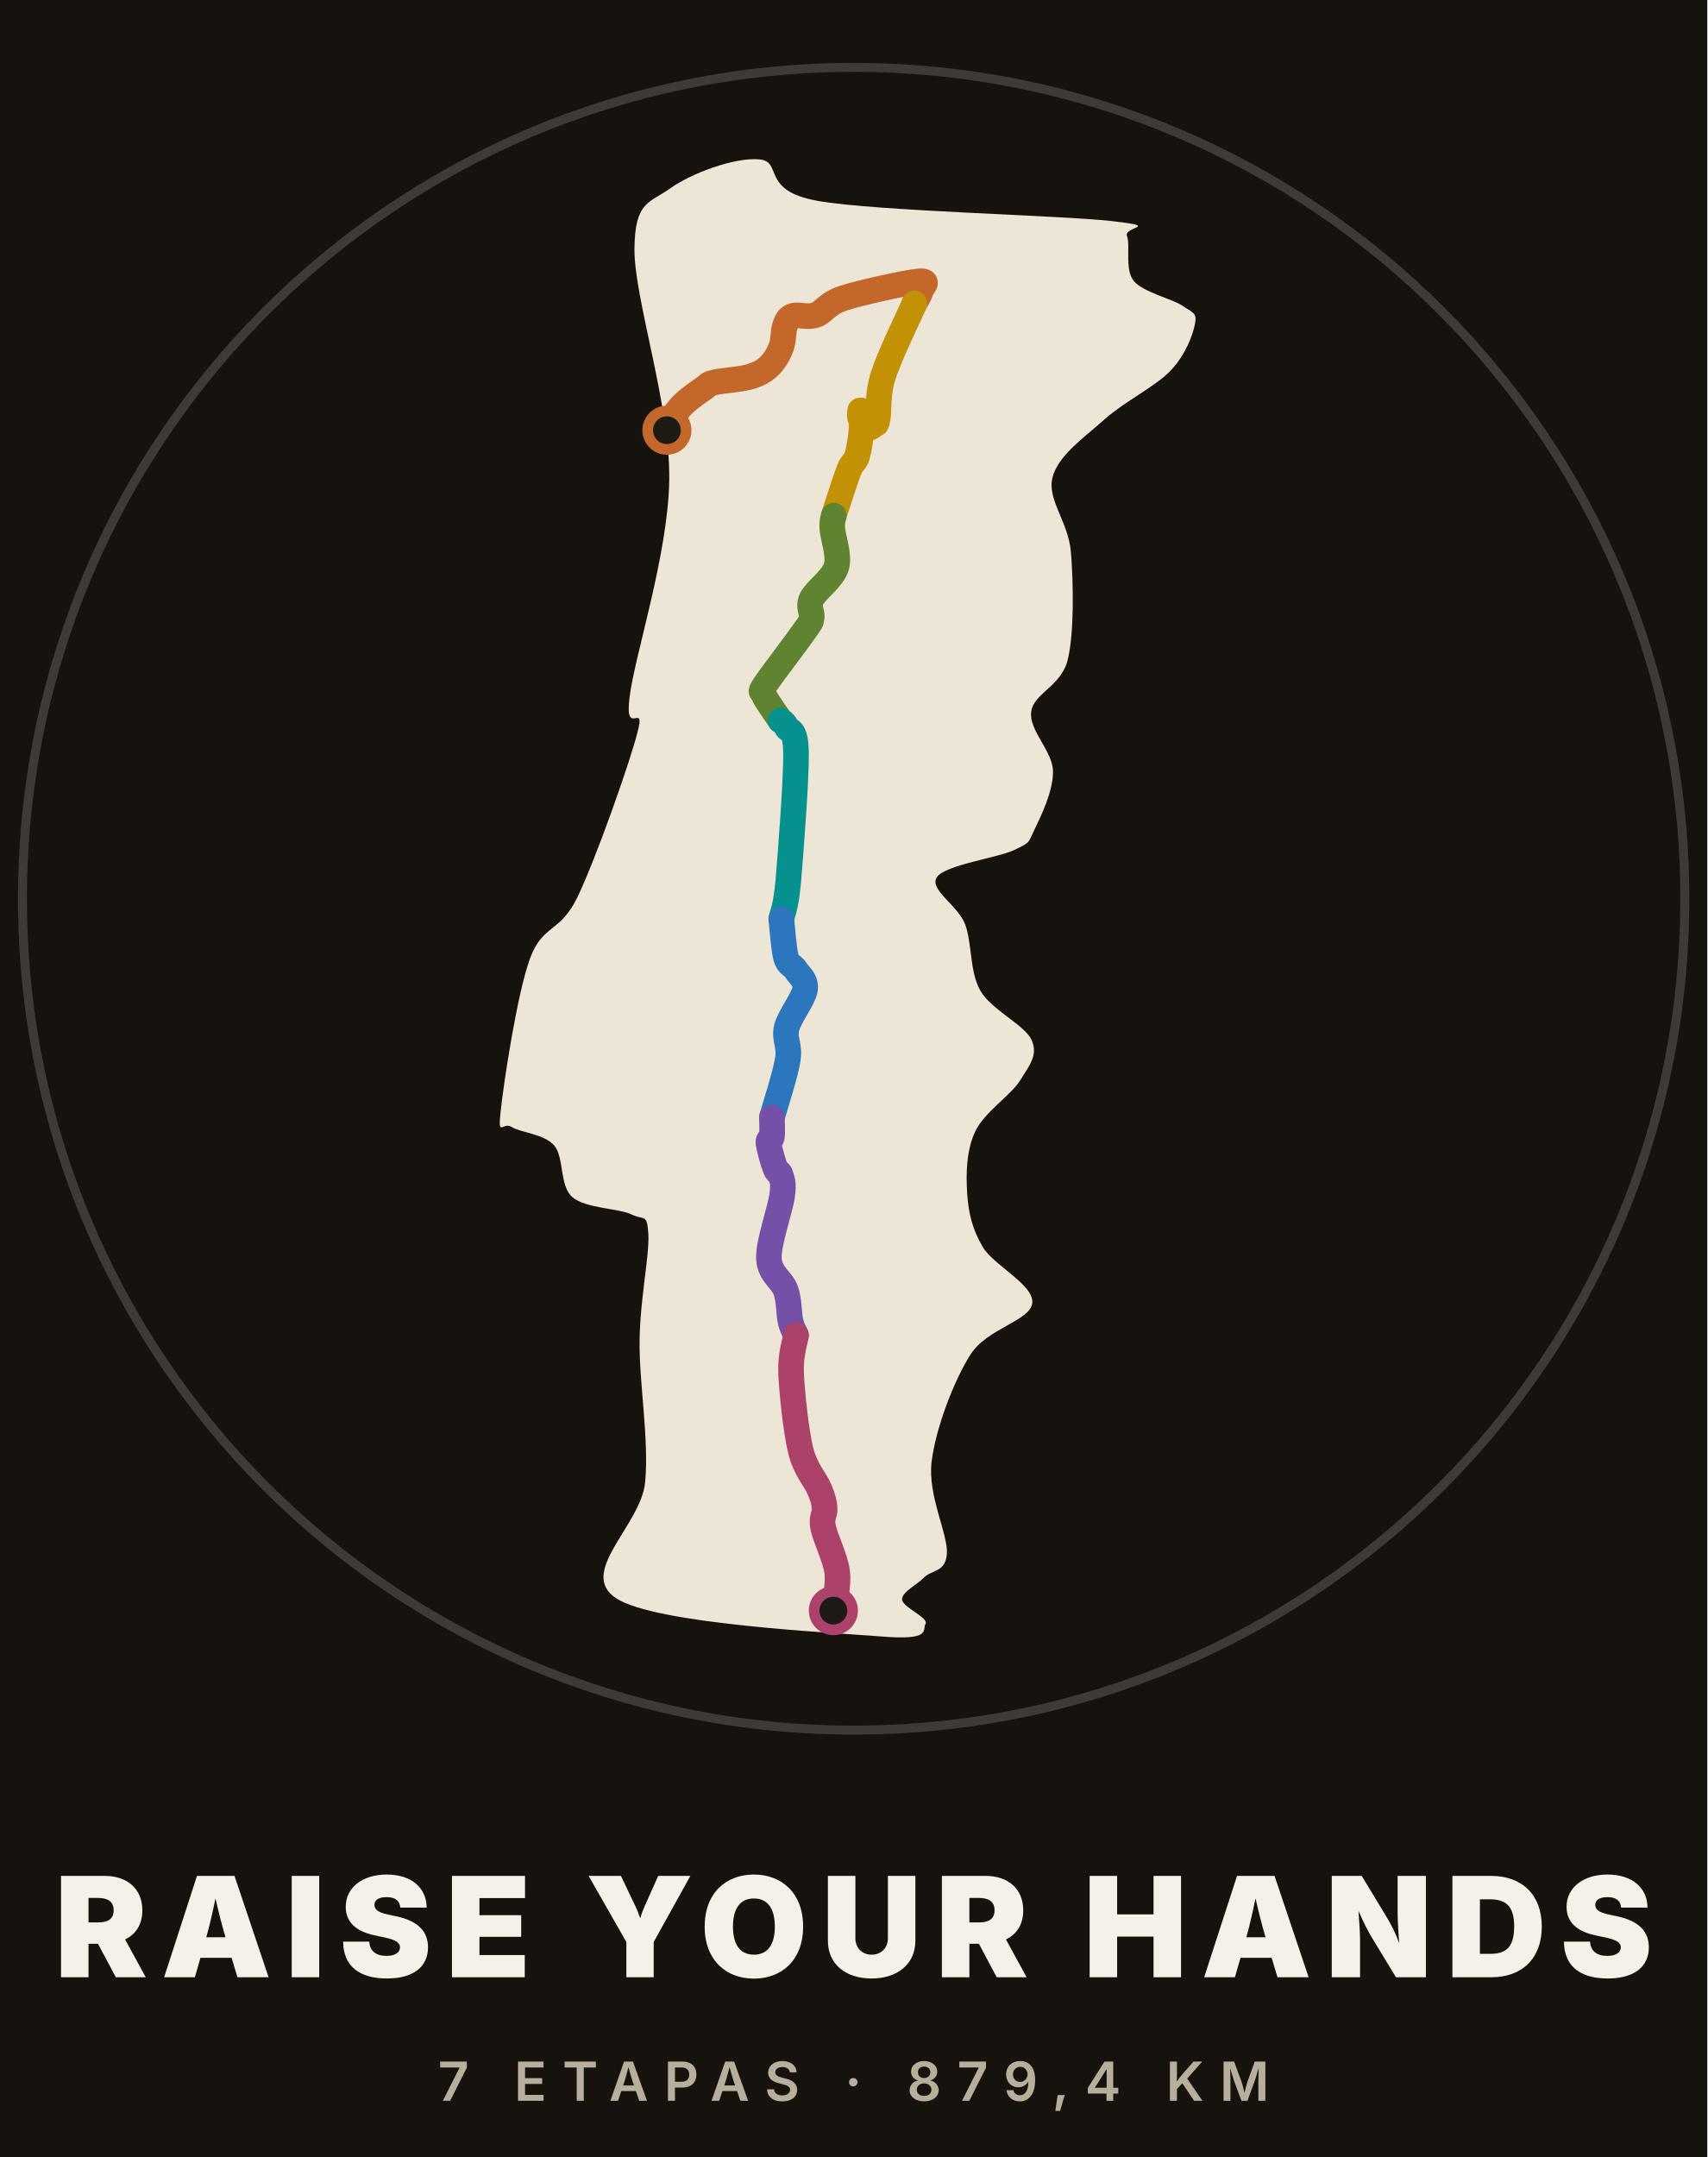
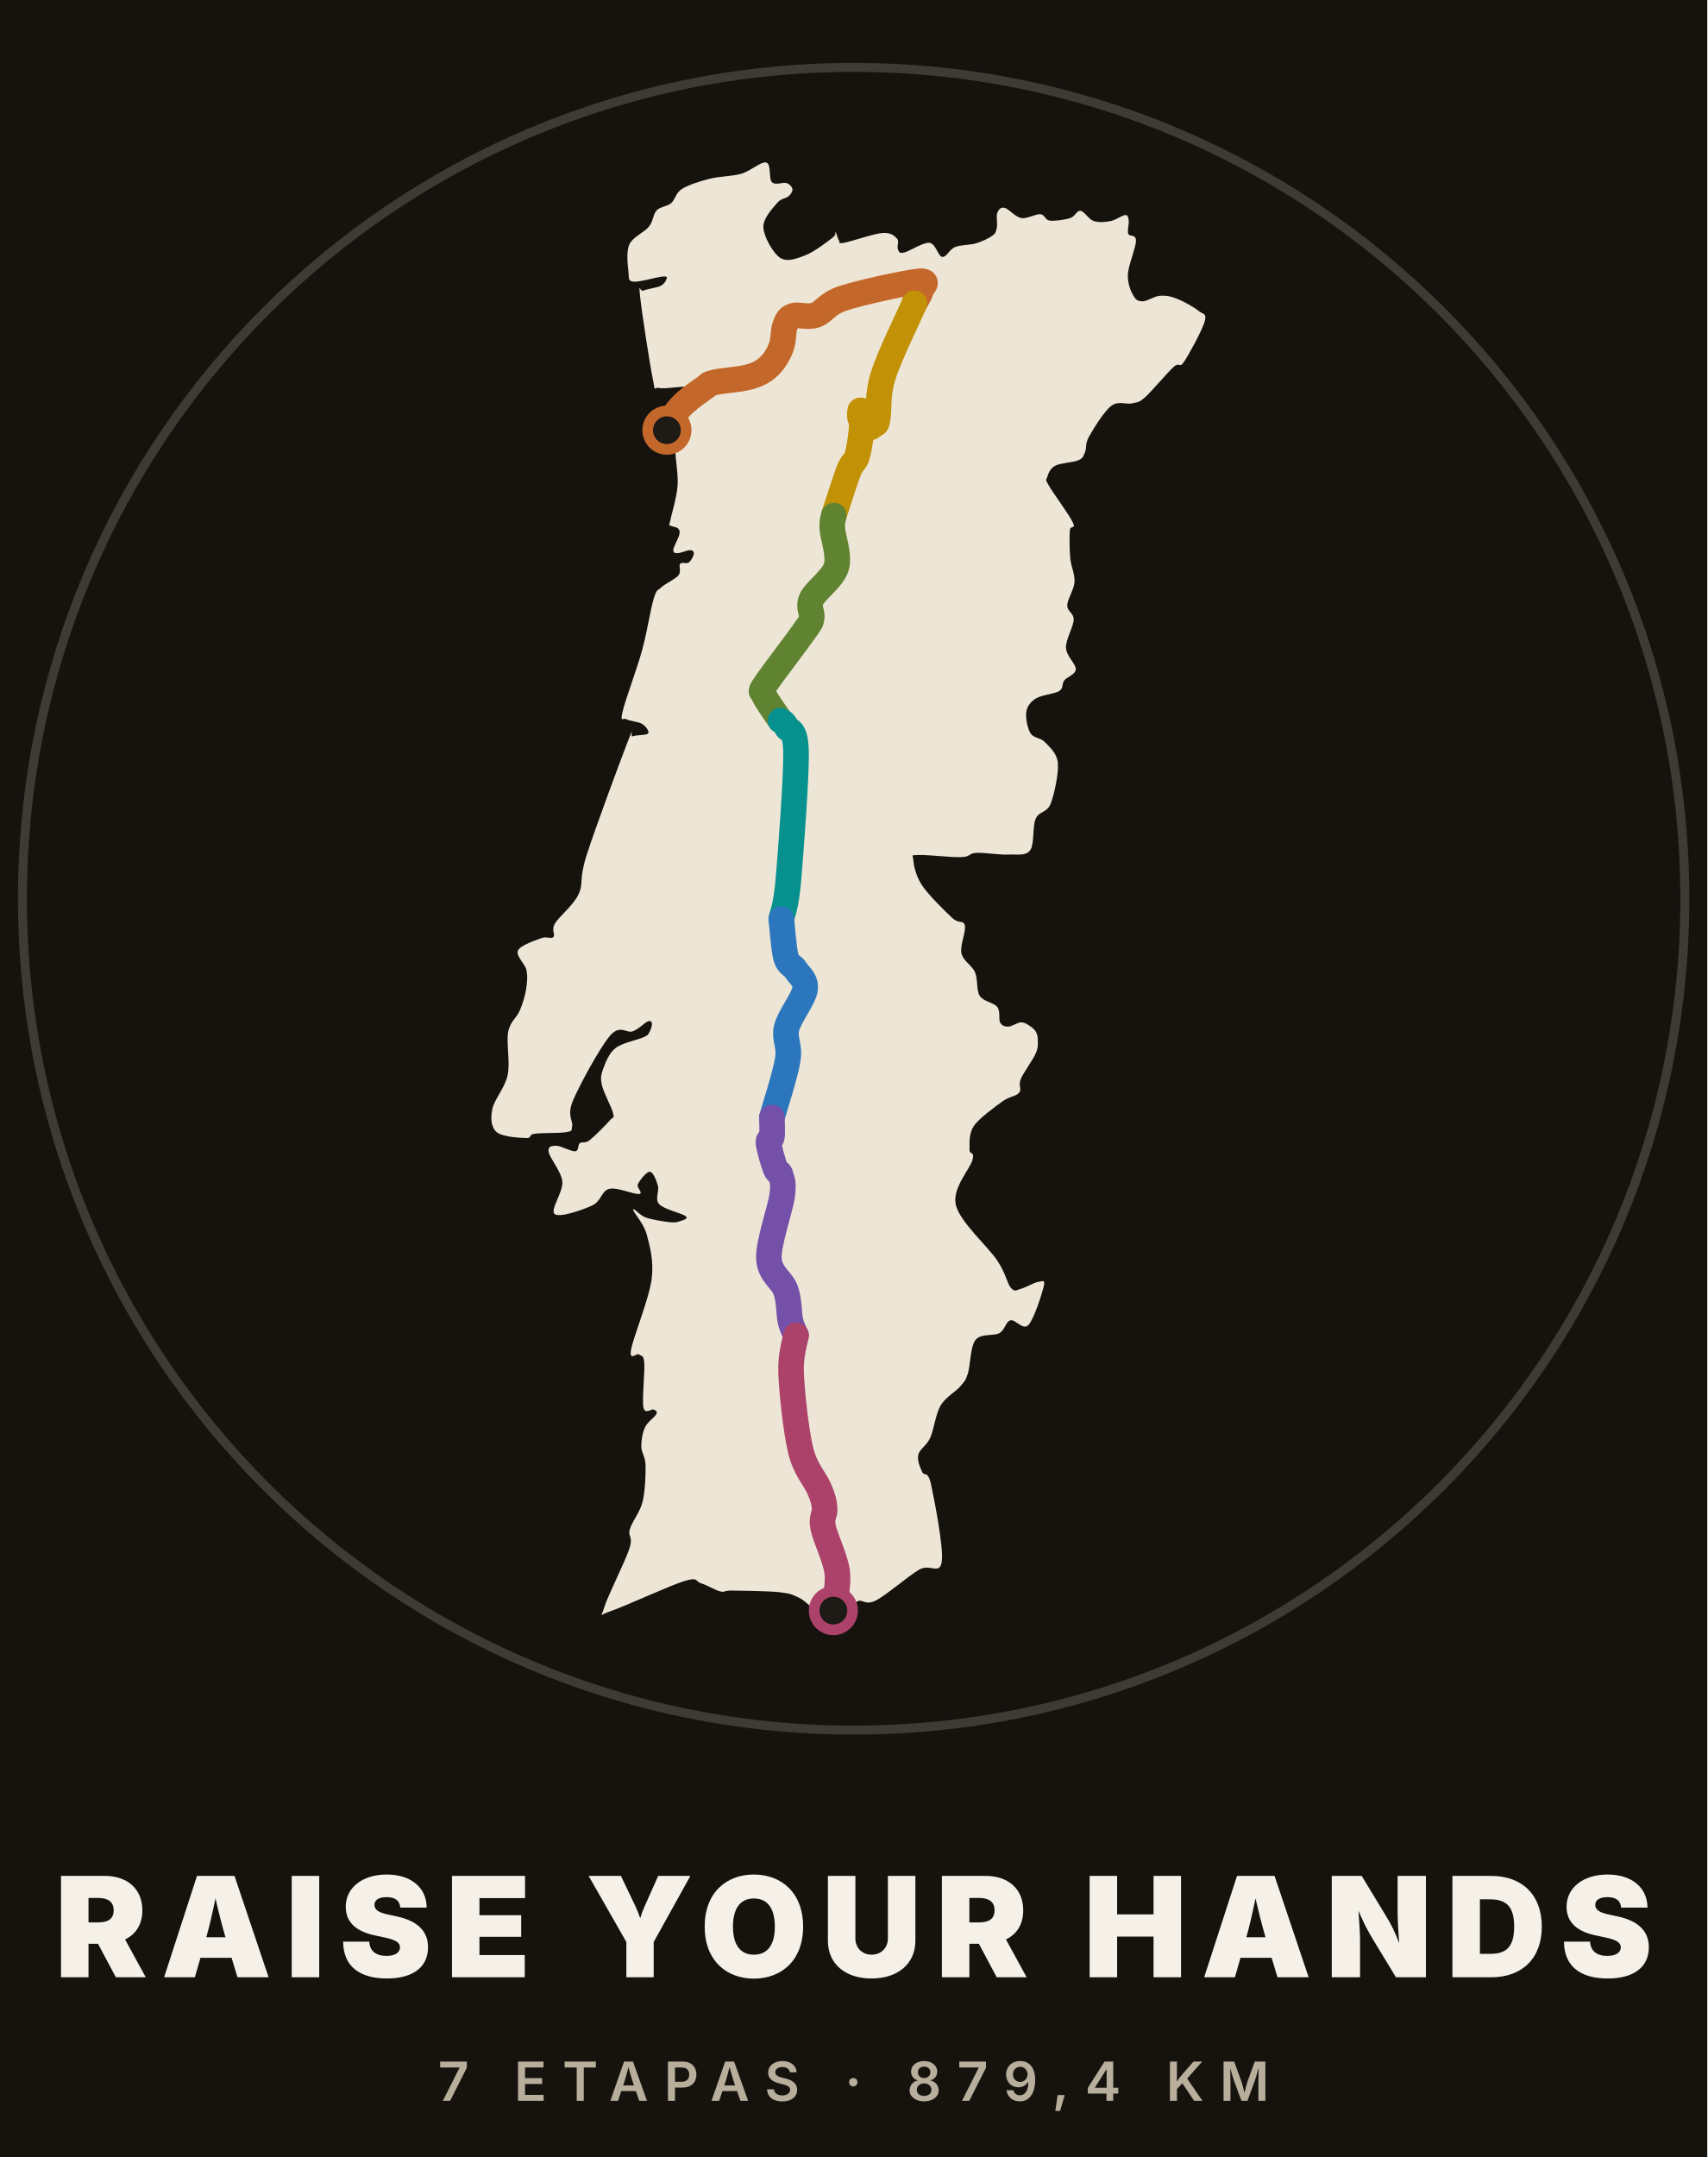
<svg xmlns="http://www.w3.org/2000/svg" viewBox="0 0 760 960" width="760" height="960" role="img" aria-label="Raise Your Hands">
  <rect width="760" height="960" fill="#16130F" />
  <circle cx="380" cy="400" r="370" fill="none" stroke="#F5F1E8" stroke-opacity=".18" stroke-width="4" />
  <g transform="translate(380 400) scale(.95) translate(-172.5 -352.5)">
-     <path d="M128.2 6.1 C116.7 5.1 96.5 12.6 86.7 19.6 C77.0 26.6 69.9 25.5 69.8 48.2 C69.6 70.9 86.5 120.9 86.1 155.9 C85.7 190.9 69.9 238.4 67.5 258.1 C65.0 277.9 75.3 259.1 71.2 274.6 C67.2 290.1 51.7 333.6 43.3 351.3 C34.9 369.0 26.7 364.1 20.7 380.9 C14.7 397.7 8.5 438.9 7.1 452.0 C5.7 465.1 8.0 456.7 12.2 459.4 C16.4 462.1 27.4 462.6 32.2 468.1 C36.9 473.6 34.6 486.9 40.6 492.2 C46.7 497.6 62.5 497.5 68.4 500.4 C74.4 503.3 75.7 499.7 76.3 509.6 C76.9 519.4 72.4 540.1 72.2 559.5 C71.9 578.9 76.7 605.7 74.8 625.8 C73.0 645.9 42.8 668.1 61.2 680.2 C79.6 692.3 161.2 696.2 185.3 698.1 C209.5 700.1 204.5 695.0 206.2 692.2 C207.8 689.3 195.3 684.4 195.2 680.8 C195.1 677.2 202.1 674.0 205.6 670.4 C209.1 666.8 215.6 668.2 216.2 659.3 C216.8 650.3 207.2 632.1 209.0 616.6 C210.8 601.0 219.3 578.6 227.2 566.1 C235.0 553.7 255.3 550.3 256.2 541.9 C257.2 533.5 238.2 524.3 233.1 515.8 C228.0 507.2 226.3 499.6 225.7 490.5 C225.1 481.5 225.3 470.3 229.5 461.5 C233.6 452.6 246.2 444.6 250.6 437.5 C255.0 430.4 259.0 425.7 255.9 418.7 C252.8 411.7 237.1 404.6 231.9 395.6 C226.7 386.5 228.1 373.3 224.7 364.4 C221.3 355.5 207.7 348.2 211.5 342.4 C215.4 336.6 240.3 333.3 247.9 329.6 C255.5 325.9 254.1 326.6 257.1 320.4 C260.1 314.2 266.2 301.8 265.9 292.6 C265.7 283.3 254.5 273.5 255.7 264.9 C256.8 256.2 269.7 253.1 272.8 240.6 C275.9 228.1 275.5 204.3 274.3 190.0 C273.1 175.8 263.0 165.5 265.7 155.1 C268.3 144.7 281.0 136.1 290.2 127.8 C299.5 119.5 314.0 112.5 321.1 105.0 C328.1 97.6 331.6 88.0 332.5 82.9 C333.4 77.9 331.4 78.0 326.6 74.7 C321.8 71.4 308.1 68.4 303.7 63.0 C299.4 57.5 302.3 46.7 300.6 42.1 C298.8 37.4 317.4 37.8 293.3 35.0 C269.2 32.3 183.4 30.4 155.9 25.6 C128.4 20.8 139.7 7.1 128.2 6.1 Z" fill="#EDE6D6" />
+     <path d="M131.6 7.6 C134.0 8.3 132.6 15.2 134.2 16.8 C135.8 18.4 139.4 16.7 141.0 17.2 C142.6 17.7 143.6 19.0 143.8 20.0 C144.0 21.0 143.2 22.3 142.0 23.4 C140.8 24.5 138.6 24.2 136.6 26.6 C134.6 29.0 130.0 33.7 130.2 38.0 C130.4 42.3 134.7 50.0 138.0 52.2 C141.3 54.4 145.9 52.6 150.0 51.0 C154.1 49.4 160.3 44.6 162.6 42.8 C164.9 41.0 163.5 40.0 164.0 40.2 C164.5 40.4 164.9 43.2 165.6 44.0 C166.3 44.8 164.6 45.8 168.0 45.2 C171.4 44.6 181.9 40.9 186.0 40.6 C190.1 40.3 191.6 42.0 192.8 43.2 C194.0 44.4 192.7 46.9 193.2 48.0 C193.7 49.1 193.5 50.3 196.0 49.8 C198.5 49.3 205.0 44.9 208.0 45.2 C211.0 45.5 212.0 51.5 214.0 51.8 C216.0 52.1 217.3 48.3 220.0 47.2 C222.7 46.1 227.1 46.3 230.0 45.4 C232.9 44.5 236.0 43.0 237.6 41.8 C239.2 40.6 239.2 39.8 239.6 38.0 C240.0 36.2 239.2 32.7 239.8 31.2 C240.4 29.7 241.3 28.4 243.2 28.8 C245.1 29.2 248.2 33.1 251.0 33.6 C253.8 34.1 257.8 31.6 260.0 31.8 C262.2 32.0 262.1 34.5 264.4 34.8 C266.7 35.1 271.6 34.4 274.0 33.6 C276.4 32.8 277.0 30.0 278.8 30.2 C280.6 30.4 282.6 34.2 285.0 35.0 C287.4 35.8 290.5 35.5 293.0 35.0 C295.5 34.5 298.4 32.2 299.8 32.2 C301.2 32.2 301.2 33.5 301.4 35.0 C301.6 36.5 300.6 39.5 301.2 41.0 C301.8 42.5 304.8 41.0 304.8 44.2 C304.8 47.4 301.2 55.7 301.0 60.0 C300.8 64.3 302.4 67.9 303.6 70.0 C304.8 72.1 305.9 72.6 308.0 72.6 C310.1 72.6 313.3 70.2 316.0 70.0 C318.7 69.8 321.0 70.2 324.0 71.4 C327.0 72.6 331.8 75.2 334.0 77.0 C336.2 78.8 338.1 78.0 337.0 82.0 C335.9 86.0 329.8 97.2 327.4 100.8 C325.0 104.4 325.5 100.6 322.4 103.4 C319.3 106.2 312.2 114.8 309.0 117.6 C305.8 120.4 305.6 119.7 303.0 120.4 C300.4 121.1 296.6 119.0 293.2 121.6 C289.8 124.2 284.8 132.4 282.8 136.0 C280.8 139.6 281.8 141.2 281.0 143.0 C280.2 144.8 280.3 145.9 278.0 147.0 C275.7 148.1 269.5 148.3 267.0 149.6 C264.5 150.9 263.7 153.4 263.2 155.0 C262.7 156.6 262.0 155.5 264.0 159.0 C266.0 162.5 273.6 172.7 275.2 176.2 C276.8 179.7 274.0 177.2 273.8 180.0 C273.6 182.8 273.6 189.0 274.0 193.0 C274.4 197.0 276.2 200.3 276.0 204.0 C275.8 207.7 272.7 212.0 272.6 215.0 C272.5 218.0 275.7 218.5 275.6 221.8 C275.5 225.1 271.8 231.1 272.0 235.0 C272.2 238.9 276.7 242.5 276.6 245.0 C276.5 247.5 272.5 248.5 271.2 250.2 C269.9 251.9 271.0 253.8 268.8 255.2 C266.6 256.6 260.6 257.0 258.0 258.6 C255.4 260.2 253.8 262.3 253.4 265.0 C253.0 267.7 253.9 272.6 255.4 275.0 C256.9 277.4 260.1 276.9 262.2 279.2 C264.3 281.5 267.8 284.2 268.2 289.0 C268.6 293.8 266.5 303.7 264.8 308.0 C263.1 312.3 259.4 311.4 257.8 315.0 C256.2 318.6 257.3 327.0 255.2 329.8 C253.1 332.6 249.2 331.6 245.0 331.8 C240.8 332.0 233.7 330.8 230.0 331.0 C226.3 331.2 227.5 332.8 223.0 333.0 C218.5 333.2 206.8 331.8 203.0 332.0 C199.2 332.2 200.2 331.7 200.4 334.0 C200.6 336.3 201.4 341.4 204.4 346.0 C207.4 350.6 215.2 358.2 218.6 361.4 C222.0 364.6 223.9 362.2 224.6 365.0 C225.3 367.8 222.2 374.3 223.0 378.0 C223.8 381.7 228.0 383.7 229.4 387.0 C230.8 390.3 229.9 395.3 231.6 398.0 C233.3 400.7 238.2 401.1 239.8 403.2 C241.4 405.3 240.3 409.1 241.2 410.6 C242.1 412.1 243.4 412.4 245.0 412.4 C246.6 412.4 249.3 410.4 251.0 410.4 C252.7 410.4 254.0 411.4 255.2 412.2 C256.4 413.0 257.4 413.9 258.0 415.0 C258.6 416.1 258.8 417.3 258.8 419.0 C258.8 420.7 259.1 422.0 257.8 425.0 C256.5 428.0 252.1 433.9 250.8 437.0 C249.5 440.1 251.5 441.6 250.0 443.4 C248.5 445.2 245.5 445.0 242.0 447.6 C238.5 450.2 231.3 455.3 228.8 459.0 C226.3 462.7 226.9 467.4 226.8 470.0 C226.7 472.6 229.3 470.5 228.2 474.8 C227.1 479.1 218.5 488.1 220.4 496.0 C222.3 503.9 235.5 515.5 239.8 522.0 C244.1 528.5 244.3 532.6 246.2 534.8 C248.1 537.0 248.9 535.7 251.0 535.2 C253.1 534.7 257.2 532.2 259.0 532.0 C260.8 531.8 262.4 530.6 261.6 534.0 C260.8 537.4 257.0 549.5 254.4 552.2 C251.8 554.9 248.3 549.4 246.0 550.0 C243.7 550.6 243.5 554.5 240.8 556.0 C238.1 557.5 232.1 556.0 229.6 559.2 C227.1 562.4 227.2 571.4 226.0 575.0 C224.8 578.6 224.5 578.5 222.4 581.0 C220.3 583.5 215.5 586.0 213.2 590.0 C210.9 594.0 210.1 601.2 208.4 605.0 C206.7 608.8 203.4 610.3 202.8 613.0 C202.2 615.7 203.6 618.7 204.6 621.0 C205.6 623.3 207.3 620.0 208.8 627.0 C210.3 634.0 214.7 656.4 213.8 663.0 C212.9 669.6 208.3 663.8 203.2 666.8 C198.1 669.8 187.7 678.8 183.0 681.2 C178.3 683.6 176.7 680.9 175.0 681.4 C173.3 681.9 173.0 682.8 172.6 684.0 C172.2 685.2 173.3 687.8 172.8 688.4 C172.3 689.0 170.4 688.6 169.6 687.4 C168.8 686.2 168.6 682.5 167.8 681.0 C167.0 679.5 166.1 678.8 165.0 678.6 C163.9 678.4 162.5 678.8 161.0 680.0 C159.5 681.2 158.1 685.8 155.8 685.8 C153.5 685.8 150.0 681.4 147.0 680.0 C144.0 678.6 143.2 678.0 138.0 677.4 C132.8 676.8 120.7 676.7 116.0 676.6 C111.3 676.5 112.5 677.6 110.0 677.0 C107.5 676.4 103.8 674.0 101.0 673.2 C98.2 672.4 100.0 670.0 93.0 672.2 C86.0 674.4 65.0 684.1 58.8 686.2 C52.6 688.3 54.2 689.5 55.6 684.6 C57.0 679.7 65.4 663.1 67.4 657.0 C69.4 650.9 66.6 651.7 67.6 648.0 C68.6 644.3 72.4 640.0 73.6 635.0 C74.8 630.0 75.1 622.3 75.0 618.0 C74.9 613.7 73.0 612.0 73.0 609.0 C73.0 606.0 73.6 602.5 74.8 600.0 C76.0 597.5 79.3 595.4 80.0 594.0 C80.7 592.6 79.8 592.3 78.8 591.8 C77.8 591.3 74.7 594.4 74.0 590.8 C73.3 587.2 74.7 574.1 74.4 570.0 C74.1 565.9 73.0 567.0 72.0 566.0 C71.0 565.0 67.2 569.6 68.2 563.8 C69.2 558.0 76.6 540.0 77.8 531.0 C79.0 522.0 77.0 515.5 75.6 510.0 C74.2 504.5 69.3 499.6 69.2 498.2 C69.1 496.8 72.2 500.8 75.0 501.8 C77.8 502.8 83.3 503.7 86.0 504.0 C88.7 504.3 89.7 504.1 91.0 503.6 C92.3 503.1 95.4 502.5 93.8 501.2 C92.2 499.9 83.6 498.0 81.4 495.6 C79.2 493.2 81.5 489.5 80.8 487.0 C80.1 484.5 78.6 480.5 77.0 480.4 C75.4 480.3 72.2 484.5 71.4 486.2 C70.6 487.9 74.2 490.4 72.0 490.8 C69.8 491.2 61.7 487.5 58.0 488.4 C54.3 489.3 54.3 494.2 50.0 496.2 C45.7 498.2 34.7 502.1 32.4 500.2 C30.1 498.3 36.5 489.8 36.0 485.0 C35.5 480.2 30.1 474.0 29.6 471.2 C29.1 468.4 30.9 468.3 33.0 468.2 C35.1 468.1 40.1 471.0 42.0 470.8 C43.9 470.6 43.1 467.9 44.2 467.0 C45.3 466.1 46.5 467.4 48.8 465.6 C51.1 463.8 56.4 458.5 58.2 456.4 C60.0 454.3 60.4 455.7 59.8 453.0 C59.2 450.3 55.4 443.5 54.6 440.0 C53.8 436.5 54.1 434.9 55.2 432.0 C56.3 429.1 57.9 424.8 61.0 422.4 C64.1 420.0 71.4 418.6 74.0 417.4 C76.6 416.2 76.1 416.1 76.8 415.0 C77.5 413.9 78.1 411.8 78.0 411.0 C77.9 410.2 77.5 409.4 76.0 410.0 C74.5 410.6 71.9 413.5 69.0 414.6 C66.1 415.7 63.1 411.2 58.4 416.6 C53.7 422.0 44.0 439.9 41.0 447.0 C38.0 454.1 41.1 456.5 40.6 459.0 C40.1 461.5 40.9 461.2 38.0 461.8 C35.1 462.4 26.2 462.1 23.0 462.6 C19.8 463.1 22.0 464.7 19.0 464.6 C16.0 464.5 7.8 464.1 5.2 461.8 C2.6 459.5 2.3 455.5 3.2 451.0 C4.1 446.5 9.2 441.0 10.4 435.0 C11.6 429.0 9.7 420.0 10.6 415.0 C11.5 410.0 14.6 408.3 16.0 405.0 C17.4 401.7 18.5 398.2 19.0 395.0 C19.5 391.8 19.8 389.0 19.2 386.0 C18.6 383.0 14.1 379.3 15.2 376.8 C16.3 374.3 23.2 372.1 26.0 371.0 C28.8 369.9 30.7 371.6 31.8 370.4 C32.9 369.2 30.6 367.3 32.6 364.0 C34.6 360.7 41.1 355.7 43.6 350.4 C46.1 345.1 43.6 343.9 47.4 332.0 C51.2 320.1 63.0 288.3 66.6 279.0 C70.2 269.7 67.4 277.1 69.0 276.4 C70.6 275.7 75.5 276.0 76.2 275.0 C76.9 274.0 75.1 271.7 73.4 270.6 C71.7 269.5 67.5 269.3 66.0 268.4 C64.5 267.5 63.0 270.4 64.2 265.0 C65.4 259.6 71.0 244.8 73.4 236.0 C75.8 227.2 77.3 216.9 78.8 212.0 C80.3 207.1 80.5 208.4 82.4 206.6 C84.3 204.8 88.9 202.8 90.4 201.0 C91.9 199.2 90.4 196.6 91.2 195.6 C92.0 194.6 94.1 195.8 95.2 195.0 C96.3 194.2 97.5 192.0 97.6 191.0 C97.7 190.0 97.3 189.3 96.0 189.2 C94.7 189.1 91.3 190.6 90.0 190.6 C88.7 190.6 87.9 190.4 88.0 189.0 C88.1 187.6 90.4 183.7 90.8 182.0 C91.2 180.3 90.9 179.7 90.2 179.0 C89.5 178.3 87.0 178.1 86.4 177.6 C85.8 177.1 85.8 179.1 86.4 176.0 C87.0 172.9 89.6 164.7 90.0 159.0 C90.4 153.3 88.8 146.0 89.0 142.0 C89.2 138.0 91.1 137.0 91.2 135.0 C91.3 133.0 90.8 131.3 89.6 130.2 C88.4 129.1 85.1 129.2 84.0 128.6 C82.9 128.0 82.1 128.2 83.2 126.8 C84.3 125.4 88.8 120.7 90.8 120.2 C92.8 119.7 93.7 123.3 95.0 123.8 C96.3 124.3 98.1 124.2 98.8 123.4 C99.5 122.6 99.9 120.2 99.4 119.0 C98.9 117.8 95.8 117.0 95.8 116.4 C95.8 115.8 99.3 115.8 99.2 115.2 C99.1 114.6 98.0 112.9 95.0 112.6 C92.0 112.3 84.0 113.8 81.2 113.2 C78.4 112.6 79.9 116.2 78.4 109.0 C76.9 101.8 73.1 76.9 72.4 70.0 C71.7 63.1 72.4 68.4 74.0 67.6 C75.6 66.8 80.2 66.3 82.0 65.4 C83.8 64.5 84.6 62.9 84.8 62.2 C85.0 61.5 85.6 60.8 83.0 61.0 C80.4 61.2 72.1 63.7 69.4 63.4 C66.7 63.1 67.3 61.9 67.0 59.0 C66.7 56.1 65.8 49.6 67.4 46.0 C69.0 42.4 74.5 40.3 76.6 37.6 C78.7 34.9 78.5 31.8 80.2 30.0 C81.9 28.2 85.0 28.3 87.0 26.6 C89.0 24.9 89.0 21.9 92.0 20.0 C95.0 18.1 100.3 16.4 105.0 15.2 C109.7 14.0 115.6 14.1 120.0 12.8 C124.4 11.5 129.2 6.9 131.6 7.6 Z" fill="#EDE6D6" />
    <path d="M85.0 133.0 C85.3 132.2 85.6 130.1 87.0 128.0 C88.3 125.9 90.5 122.8 93.1 120.4 C95.7 117.9 100.1 114.9 102.5 113.2 C104.9 111.6 103.8 111.4 107.3 110.6 C110.8 109.7 119.1 109.3 123.3 108.1 C127.6 106.9 130.3 105.5 132.8 103.1 C135.3 100.8 137.3 97.4 138.5 94.2 C139.8 91.0 139.4 86.3 140.4 83.9 C141.3 81.4 141.9 80.2 144.3 79.4 C146.7 78.6 150.9 80.4 154.8 79.0 C158.7 77.6 159.8 73.7 167.8 71.1 C175.8 68.5 196.8 63.9 202.8 63.3 C208.9 62.7 204.3 65.8 204.0 67.5 C203.7 69.2 201.5 72.6 201.0 73.6" fill="none" stroke="#C4672A" stroke-width="12" stroke-linecap="round" stroke-linejoin="round" />
    <path d="M201.0 73.6 C198.6 79.2 189.2 98.3 186.4 107.3 C183.5 116.2 184.5 123.4 183.8 127.3 C183.1 131.1 183.2 129.5 182.3 130.3 C181.5 131.0 179.9 132.4 178.8 131.9 C177.7 131.4 176.2 128.6 175.6 127.3 C175.1 125.9 175.6 122.9 175.7 123.8 C175.8 124.7 176.5 129.1 176.2 132.7 C175.9 136.2 175.1 141.9 174.1 145.2 C173.1 148.4 172.0 147.4 170.2 152.0 C168.4 156.6 164.4 169.5 163.2 173.0" fill="none" stroke="#C29106" stroke-width="12" stroke-linecap="round" stroke-linejoin="round" />
    <path d="M163.2 173.0 C163.1 174.0 162.3 175.0 162.5 179.0 C162.7 183.0 166.0 191.5 164.4 197.0 C162.8 202.5 154.7 208.0 152.8 212.0 C150.9 216.0 153.4 218.5 152.8 221.0 C152.2 223.5 153.1 221.8 149.5 227.0 C145.9 232.2 134.2 247.4 131.0 252.2 C127.8 257.0 130.1 254.6 130.2 255.8 C130.3 257.0 130.4 257.2 131.7 259.4 C133.0 261.6 137.1 267.4 138.2 269.0" fill="none" stroke="#608331" stroke-width="12" stroke-linecap="round" stroke-linejoin="round" />
    <path d="M138.2 269.0 C138.7 269.5 139.8 269.5 141.0 272.0 C142.2 274.5 145.3 272.0 145.5 284.0 C145.7 296.0 143.0 331.0 141.9 344.0 C140.7 357.0 139.2 359.0 138.6 362.0" fill="none" stroke="#06918E" stroke-width="12" stroke-linecap="round" stroke-linejoin="round" />
    <path d="M138.6 362.0 C139.0 365.0 139.7 376.0 140.8 380.0 C142.0 384.0 144.0 383.5 145.5 386.0 C147.0 388.5 150.4 390.5 149.7 395.0 C149.0 399.5 142.5 407.5 141.1 413.0 C139.8 418.5 142.8 421.0 141.6 428.0 C140.5 435.0 135.4 450.5 134.2 455.0" fill="none" stroke="#2C76BD" stroke-width="12" stroke-linecap="round" stroke-linejoin="round" />
    <path d="M134.2 455.0 C134.2 456.5 134.5 462.0 134.2 464.0 C133.9 466.0 132.3 464.5 132.6 467.0 C132.9 469.5 134.9 476.5 135.9 479.0 C136.9 481.5 137.8 479.9 138.3 482.0 C138.8 484.1 139.9 485.1 139.0 491.6 C138.1 498.1 132.5 513.6 132.8 521.0 C133.1 528.4 139.0 531.1 140.7 536.0 C142.4 540.9 142.1 546.9 142.9 550.4 C143.7 553.9 145.1 555.9 145.5 557.0" fill="none" stroke="#7450A8" stroke-width="12" stroke-linecap="round" stroke-linejoin="round" />
    <path d="M145.5 557.0 C145.1 560.0 142.8 566.0 143.2 575.0 C143.6 584.0 145.5 602.0 147.7 611.0 C149.9 620.0 154.5 624.5 156.4 629.0 C158.3 633.5 158.6 635.0 158.9 638.0 C159.2 641.0 157.2 642.0 158.2 647.0 C159.2 652.0 164.0 661.5 164.8 668.0 C165.6 674.5 163.3 683.0 163.0 686.0" fill="none" stroke="#AC426A" stroke-width="12" stroke-linecap="round" stroke-linejoin="round" />
    <circle cx="85.0" cy="133.0" r="9" fill="#1E1A16" stroke="#C4672A" stroke-width="5.0" />
    <circle cx="163.0" cy="686.0" r="9" fill="#1E1A16" stroke="#AC426A" stroke-width="5.0" />
  </g>
  <g font-family="Montserrat, 'Inter', Arial, sans-serif" text-anchor="middle">
    <text x="380" y="880" font-size="62" font-weight="900" letter-spacing="6" fill="#F5F1E8">RAISE YOUR HANDS</text>
    <text x="380" y="935" font-size="24" font-weight="600" letter-spacing="7" fill="#B8AE9C">7 ETAPAS · 879,4 KM</text>
  </g>
</svg>
